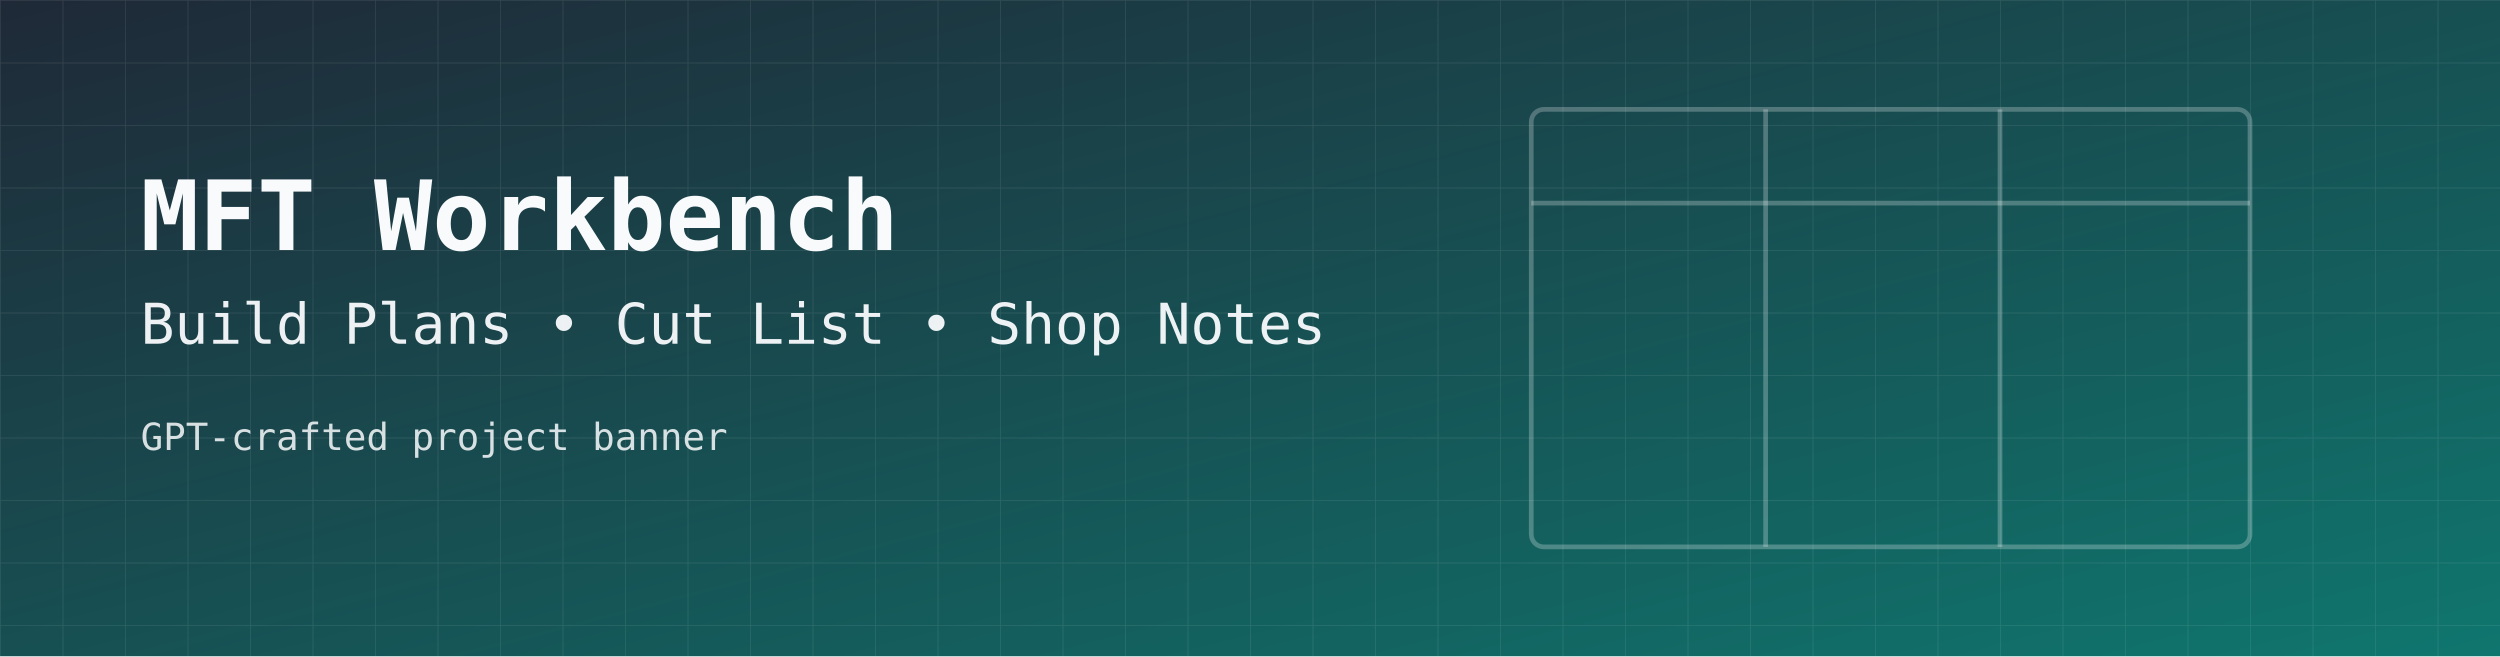
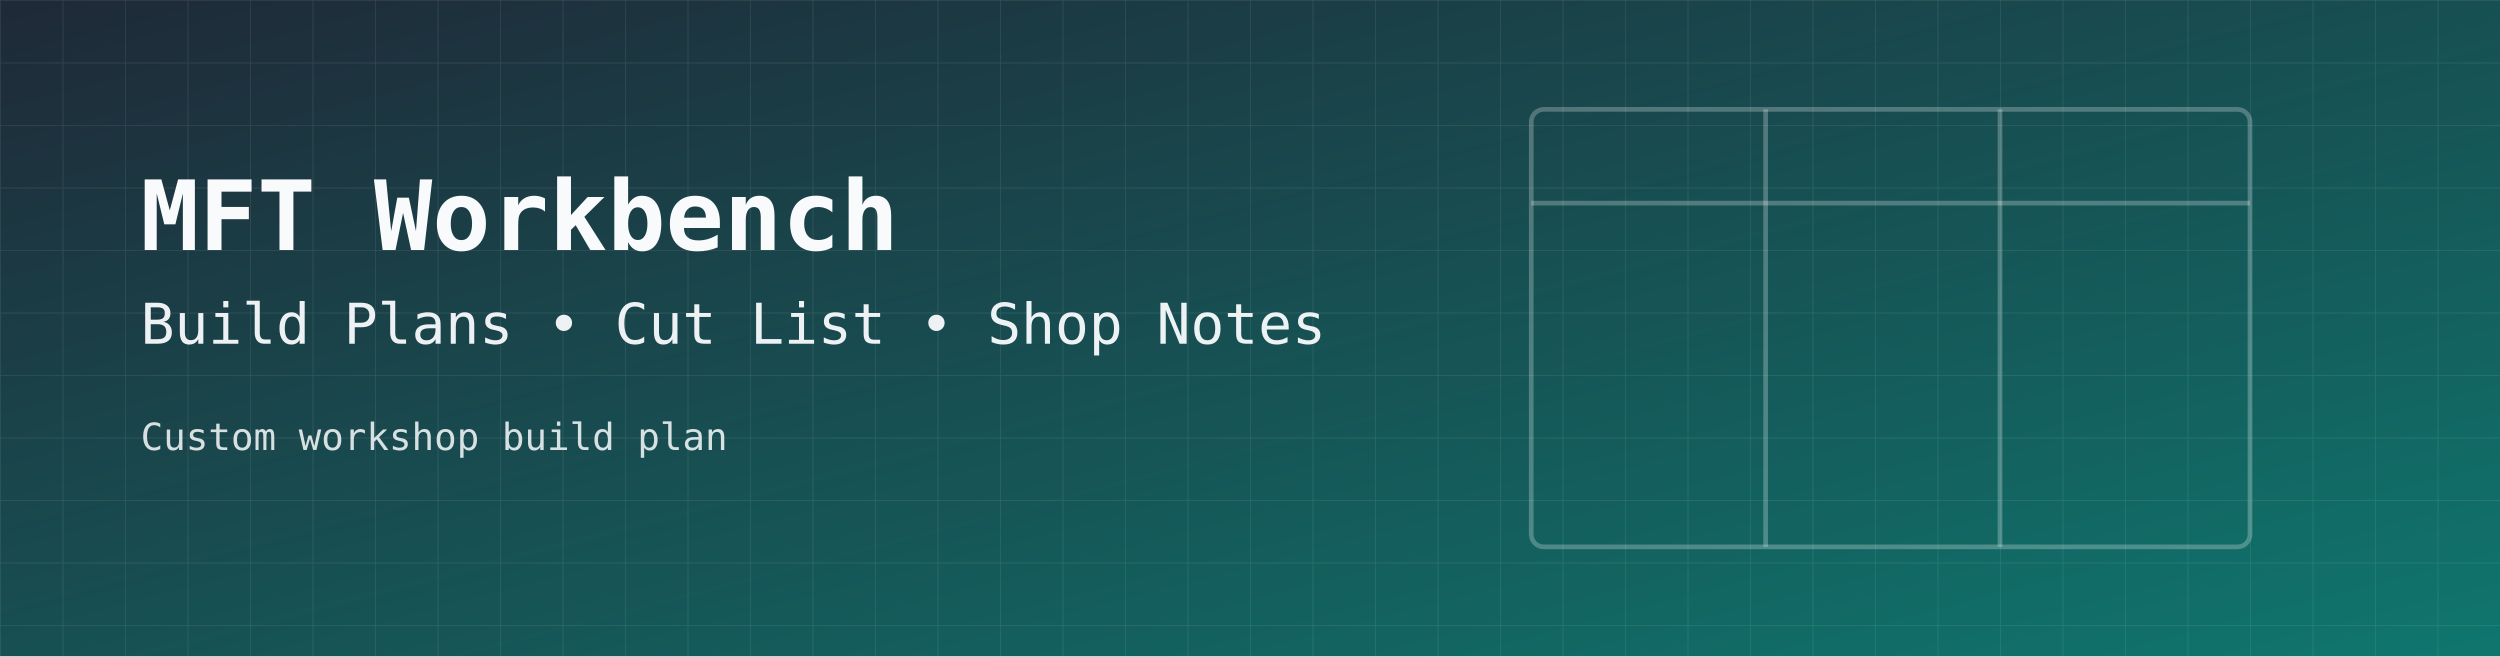
<svg xmlns="http://www.w3.org/2000/svg" width="1600" height="420" viewBox="0 0 1600 420" role="img" aria-labelledby="title desc">
  <defs>
    <linearGradient id="bg" x1="0" x2="1" y1="0" y2="1">
      <stop offset="0%" stop-color="#1f2937" />
      <stop offset="100%" stop-color="#0f766e" />
    </linearGradient>
    <pattern id="grid" width="40" height="40" patternUnits="userSpaceOnUse">
      <path d="M 40 0 L 0 0 0 40" fill="none" stroke="rgba(255,255,255,0.10)" stroke-width="1" />
    </pattern>
  </defs>
  <rect width="1600" height="420" fill="url(#bg)" />
  <rect width="1600" height="420" fill="url(#grid)" />
  <g fill="none" stroke="rgba(255,255,255,0.25)" stroke-width="3">
    <rect x="980" y="70" width="460" height="280" rx="8" />
    <line x1="980" y1="130" x2="1440" y2="130" />
    <line x1="1130" y1="70" x2="1130" y2="350" />
    <line x1="1280" y1="70" x2="1280" y2="350" />
  </g>
  <g fill="#f8fafc" font-family="'JetBrains Mono', 'SFMono-Regular', Menlo, Consolas, monospace">
    <text x="90" y="160" font-size="62" font-weight="700">MFT Workbench</text>
    <text x="90" y="220" font-size="36" opacity="0.95">Build Plans • Cut List • Shop Notes</text>
-     <text x="90" y="288" font-size="24" opacity="0.85">GPT-crafted project banner</text>
+     <text x="90" y="288" font-size="24" opacity="0.85">Custom workshop build plan</text>
  </g>
</svg>
